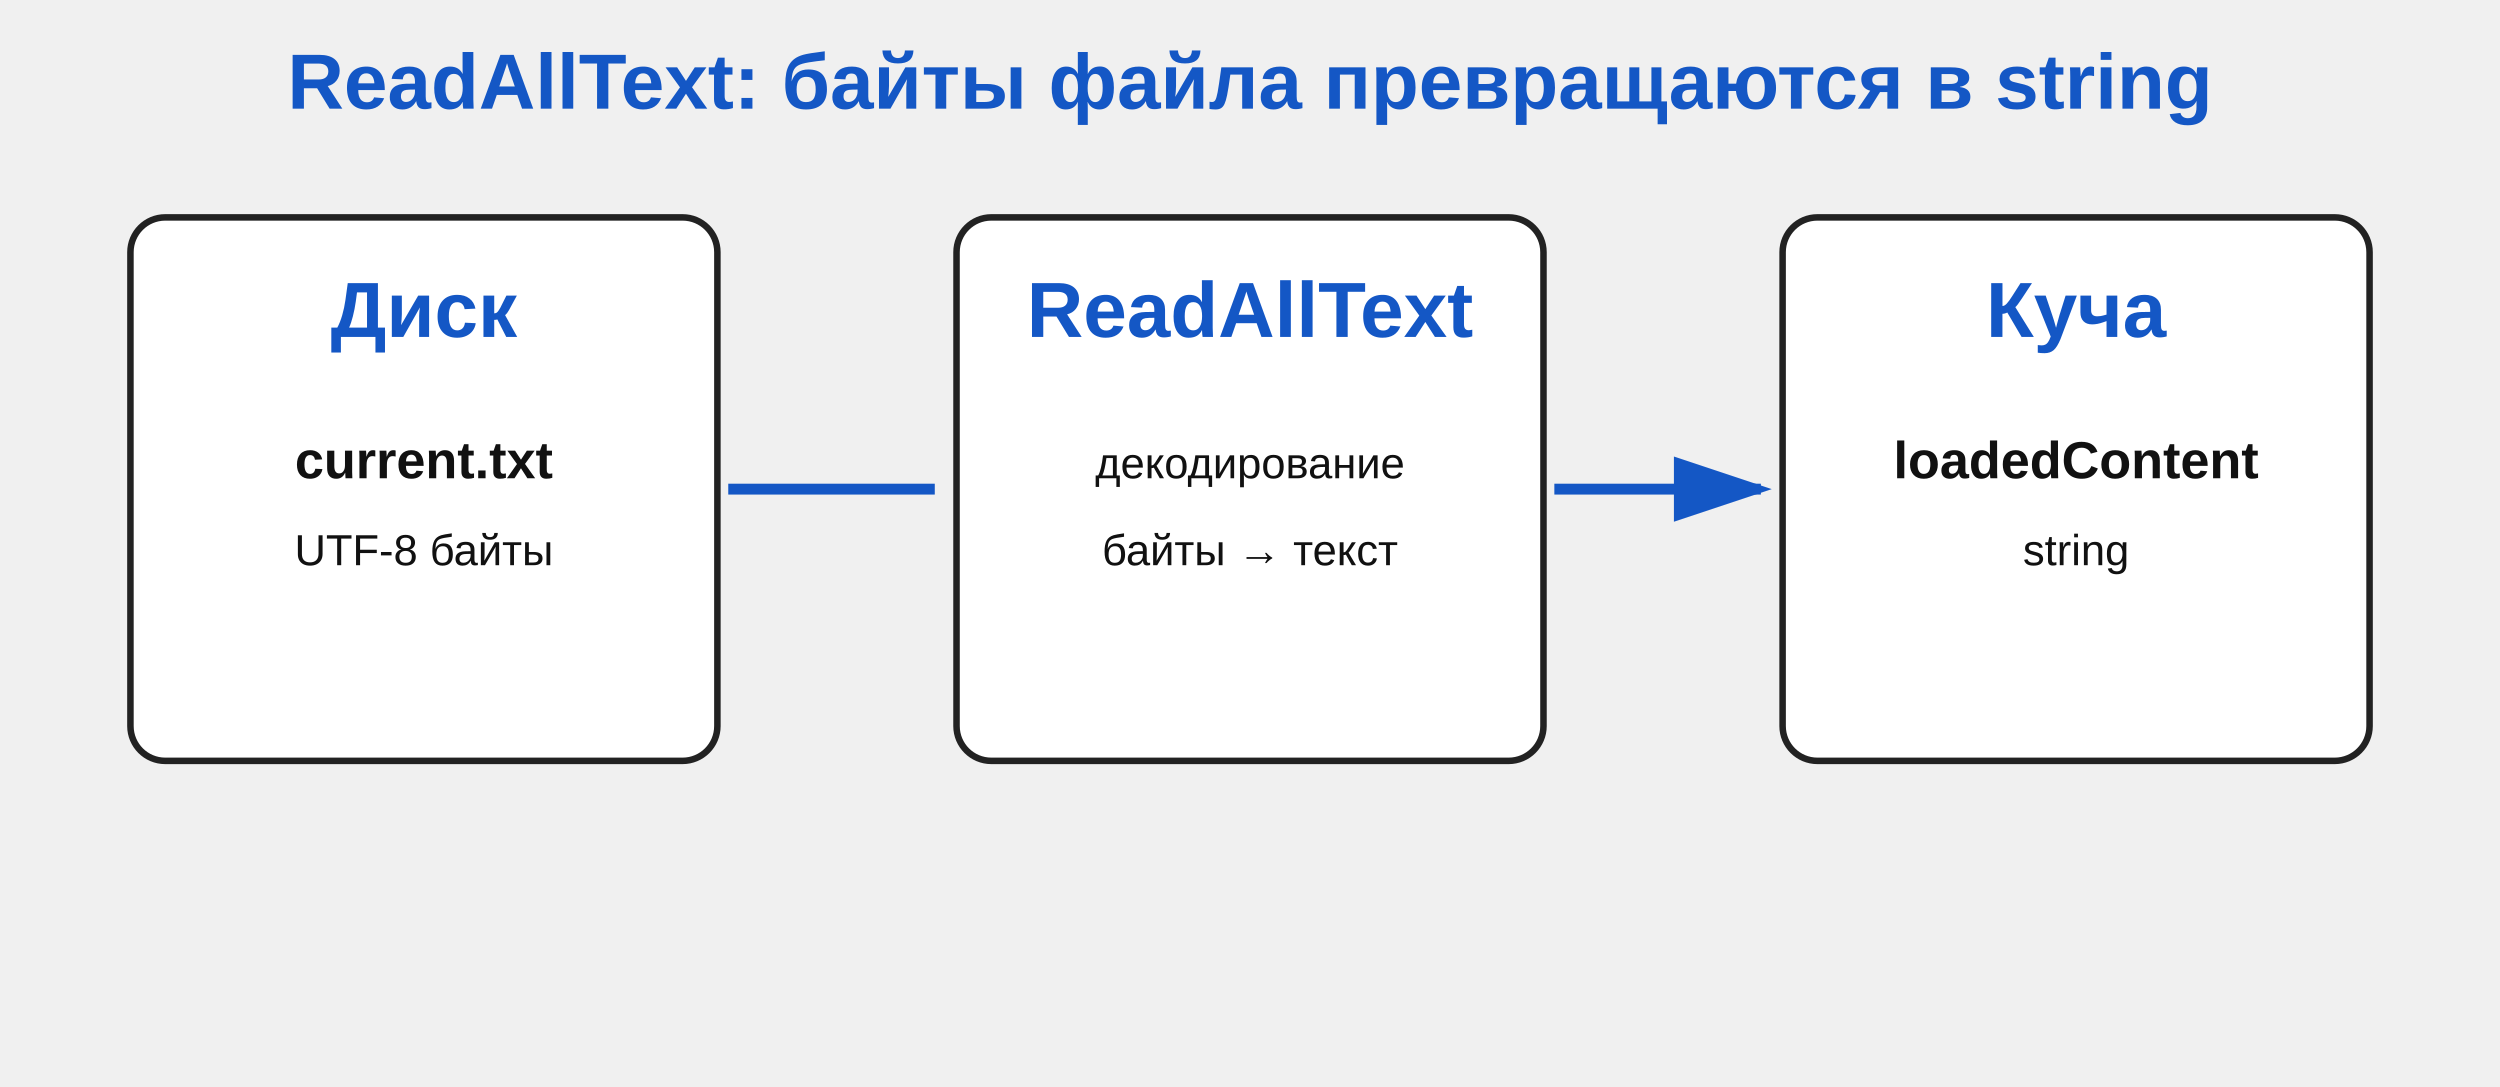
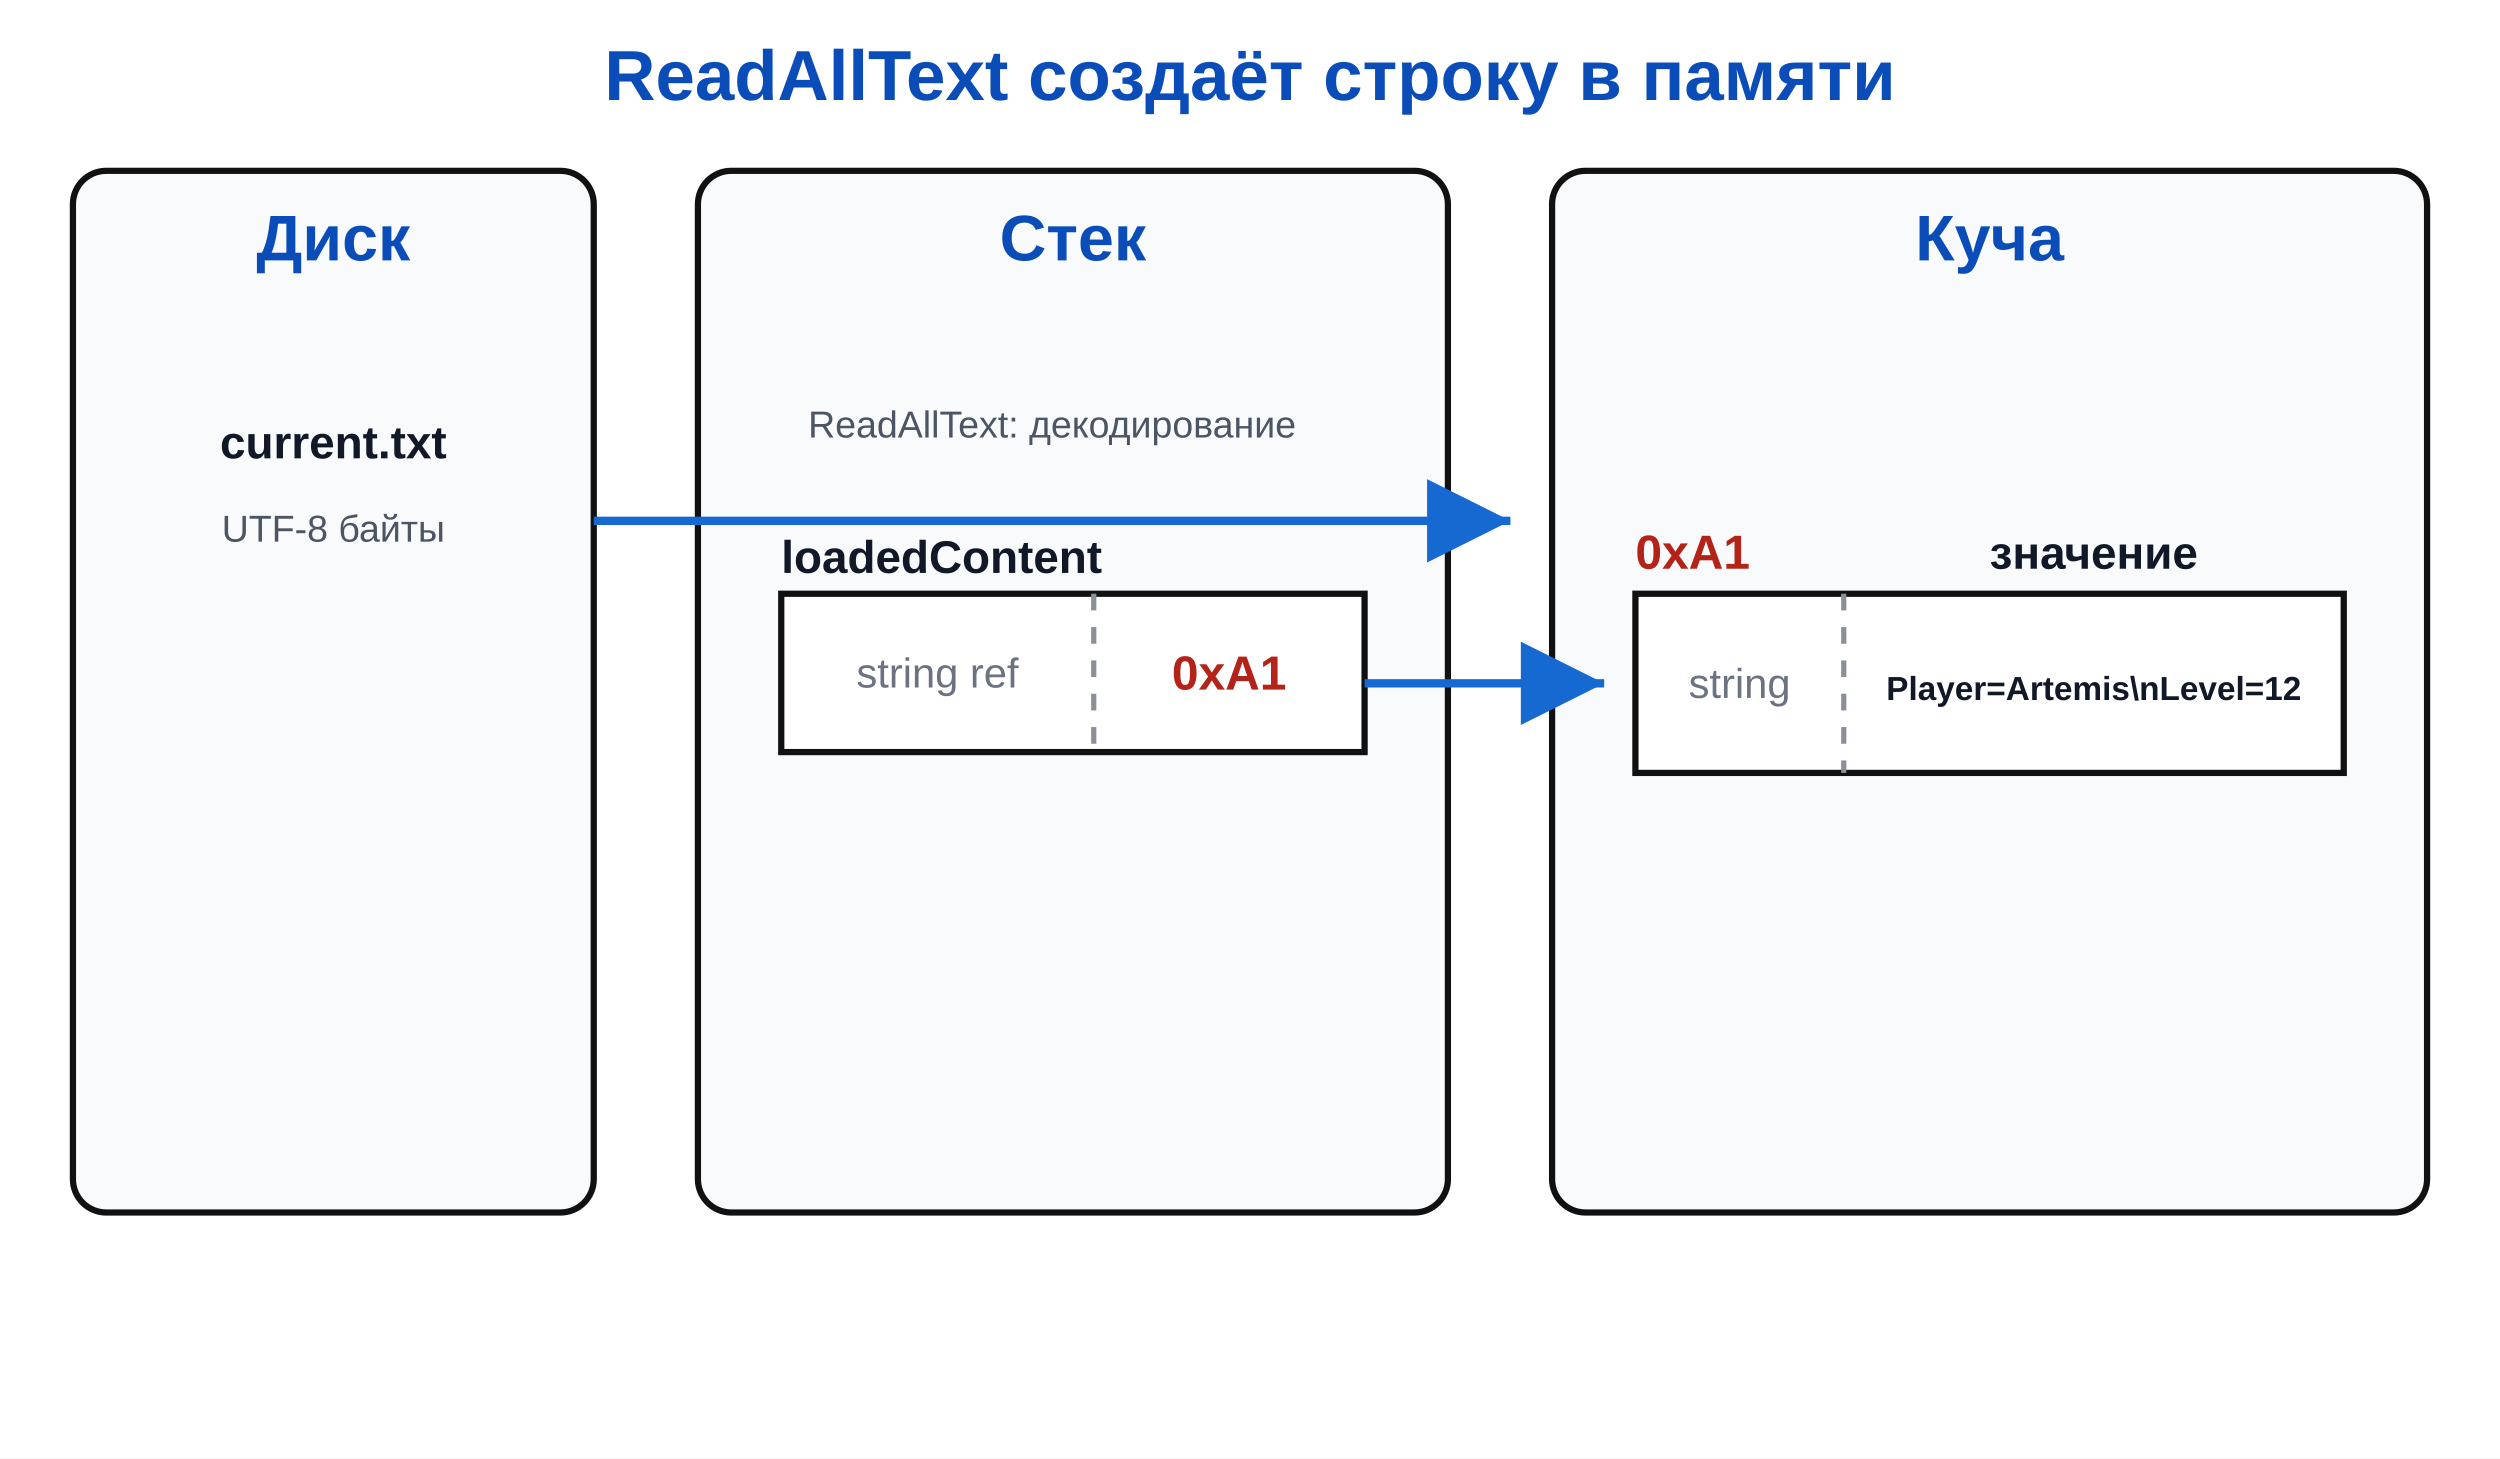
- <svg xmlns="http://www.w3.org/2000/svg" width="1150" height="500" viewBox="0 0 1150 500">
-   <style>text{font-family:Arial,sans-serif;fill:#111}.title{font-size:36px;font-weight:700;fill:#1457c5}.label{font-size:24px;font-weight:700}.small{font-size:20px}.box{fill:#fff;stroke:#222;stroke-width:3}</style>
-   <text x="575" y="50" text-anchor="middle" class="title">ReadAllText: байты файла превращаются в string</text>
-   <rect x="60" y="100" width="270" height="250" rx="16" class="box" />
-   <rect x="440" y="100" width="270" height="250" rx="16" class="box" />
-   <rect x="820" y="100" width="270" height="250" rx="16" class="box" />
-   <text x="195" y="155" text-anchor="middle" class="title">Диск</text>
-   <text x="195" y="220" text-anchor="middle" class="label">current.txt</text>
-   <text x="195" y="260" text-anchor="middle" class="small">UTF-8 байты</text>
-   <text x="575" y="155" text-anchor="middle" class="title">ReadAllText</text>
-   <text x="575" y="220" text-anchor="middle" class="small">декодирование</text>
-   <text x="575" y="260" text-anchor="middle" class="small">байты → текст</text>
-   <text x="955" y="155" text-anchor="middle" class="title">Куча</text>
-   <text x="955" y="220" text-anchor="middle" class="label">loadedContent</text>
-   <text x="955" y="260" text-anchor="middle" class="small">string</text>
-   <path d="M335 225h95M715 225h95" stroke="#1457c5" stroke-width="5" marker-end="url(#a)" />
+ <svg xmlns="http://www.w3.org/2000/svg" width="1200" height="700" viewBox="0 0 1200 700">
  <defs>
-     <marker id="a" markerWidth="10" markerHeight="10" refX="8" refY="3" orient="auto">
-       <path d="M0,0 L9,3 L0,6 z" fill="#1457c5" />
+     <marker id="arrow" markerWidth="12" markerHeight="12" refX="10" refY="5" orient="auto">
+       <path d="M0,0 L10,5 L0,10 z" fill="#1769d2" />
    </marker>
  </defs>
+   <style>
+     text{font-family:Arial,'Segoe UI',sans-serif;fill:#111827} .title{font-size:34px;font-weight:700;fill:#0b4db8} .panel-title{font-size:31px;font-weight:700;fill:#0b4db8} .name{font-size:22px;font-weight:600} .type{font-size:20px;fill:#6b7280} .value{font-size:22px;font-weight:600} .compact{font-size:16px;font-weight:600} .address{font-size:23px;font-weight:700;fill:#b42318} .small{font-size:18px;fill:#4b5563} .object-title{font-size:22px;font-weight:700} .box{fill:white;stroke:#111111;stroke-width:3} .panel{fill:#f8fafc;stroke:#111111;stroke-width:3} .divider{stroke:#8b8f97;stroke-width:2.5;stroke-dasharray:8 8} .line{stroke:#111111;stroke-width:3} .arrow{fill:none;stroke:#1769d2;stroke-width:4}
+   </style>
+   <rect width="100%" height="100%" fill="white" />
+   <text x="600" y="48" class="title" text-anchor="middle">ReadAllText создаёт строку в памяти</text>
+   <rect x="35" y="82" width="250" height="500" rx="16" class="panel" />
+   <text x="160" y="125" class="panel-title" text-anchor="middle">Диск</text>
+   <rect x="335" y="82" width="360" height="500" rx="16" class="panel" />
+   <text x="515" y="125" class="panel-title" text-anchor="middle">Стек</text>
+   <rect x="745" y="82" width="420" height="500" rx="16" class="panel" />
+   <text x="955" y="125" class="panel-title" text-anchor="middle">Куча</text>
+   <text x="160" y="220" class="object-title" text-anchor="middle">current.txt</text>
+   <text x="160" y="260" class="small" text-anchor="middle">UTF-8 байты</text>
+   <text x="375" y="275" class="name" text-anchor="start">loadedContent</text>
+   <rect x="375" y="285" width="280" height="76" rx="0" class="box" />
+   <line x1="525" y1="285" x2="525" y2="361" class="divider" />
+   <text x="450" y="330" class="type" text-anchor="middle">string ref</text>
+   <text x="590" y="331" class="address" text-anchor="middle">0xA1</text>
+   <text x="785" y="273" class="address" text-anchor="start">0xA1</text>
+   <text x="1005" y="273" class="name" text-anchor="middle">значение</text>
+   <rect x="785" y="285" width="340" height="86" rx="0" class="box" />
+   <line x1="885" y1="285" x2="885" y2="371" class="divider" />
+   <text x="835" y="335" class="type" text-anchor="middle">string</text>
+   <text x="1005" y="336" class="compact" text-anchor="middle">Player=Artemis\nLevel=12</text>
+   <path d="M285 250 L725 250" class="arrow" marker-end="url(#arrow)" />
+   <text x="505" y="210" class="small" text-anchor="middle">ReadAllText: декодирование</text>
+   <path d="M655 328 L770 328" class="arrow" marker-end="url(#arrow)" />
</svg>
